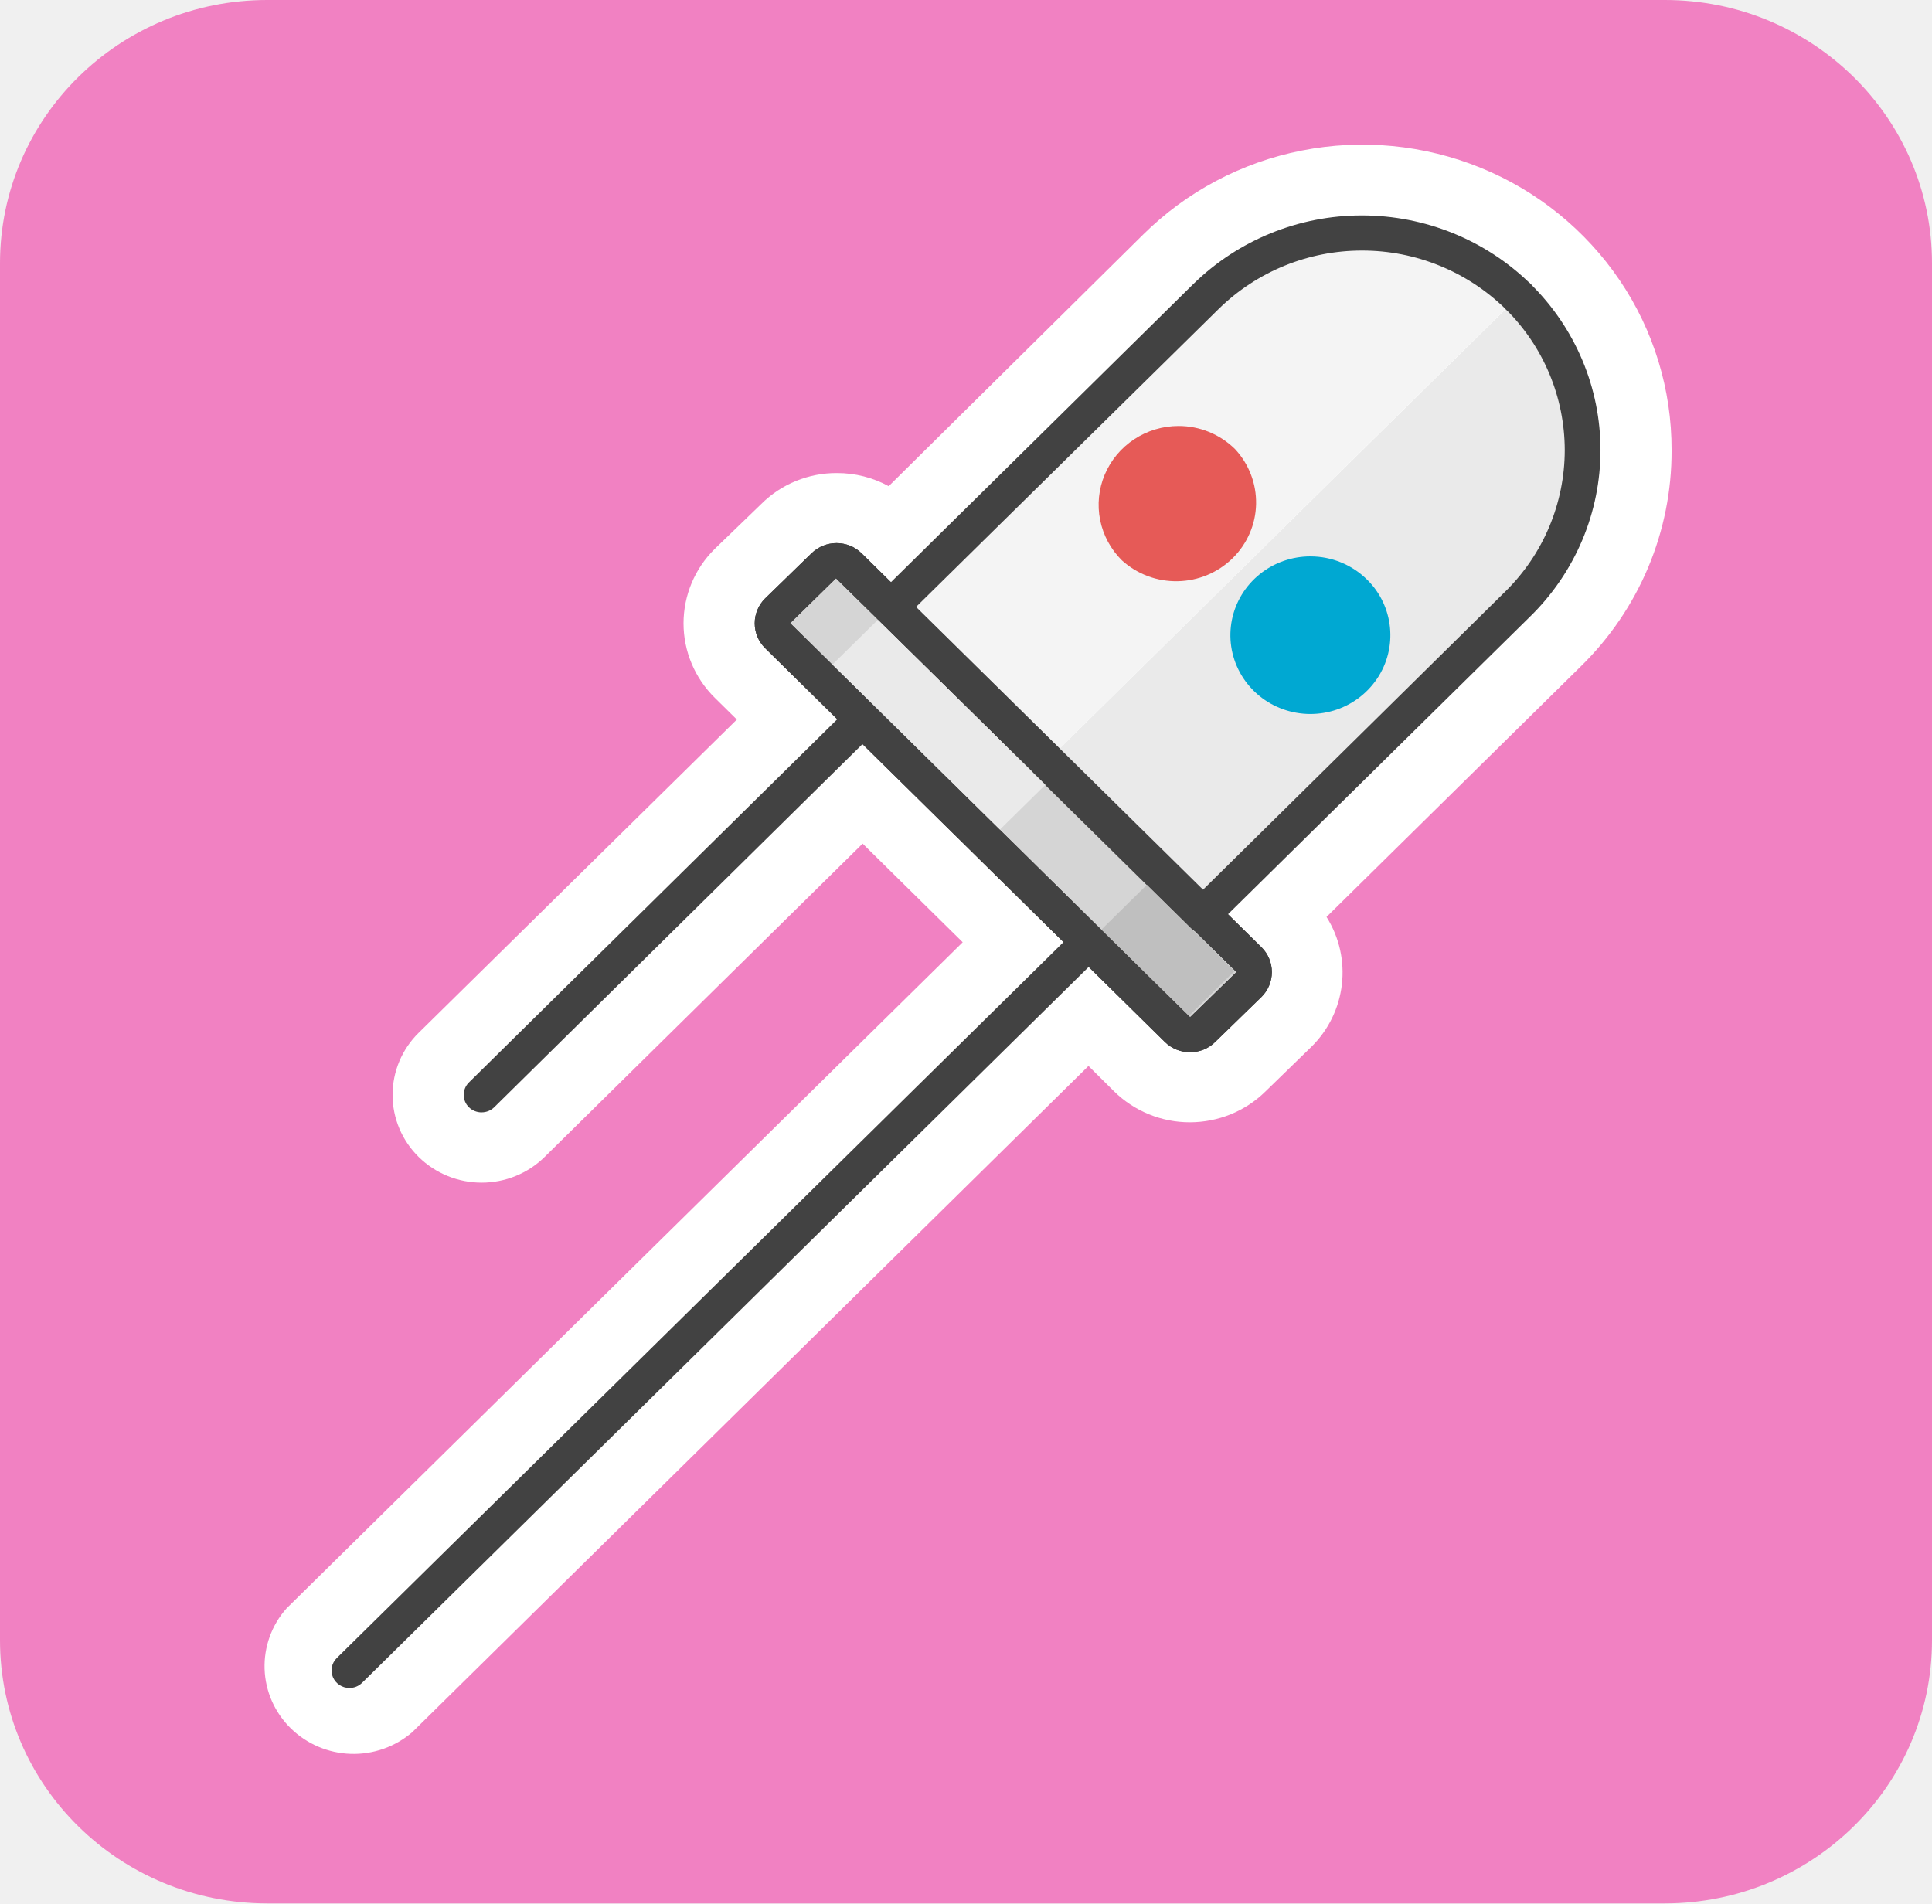
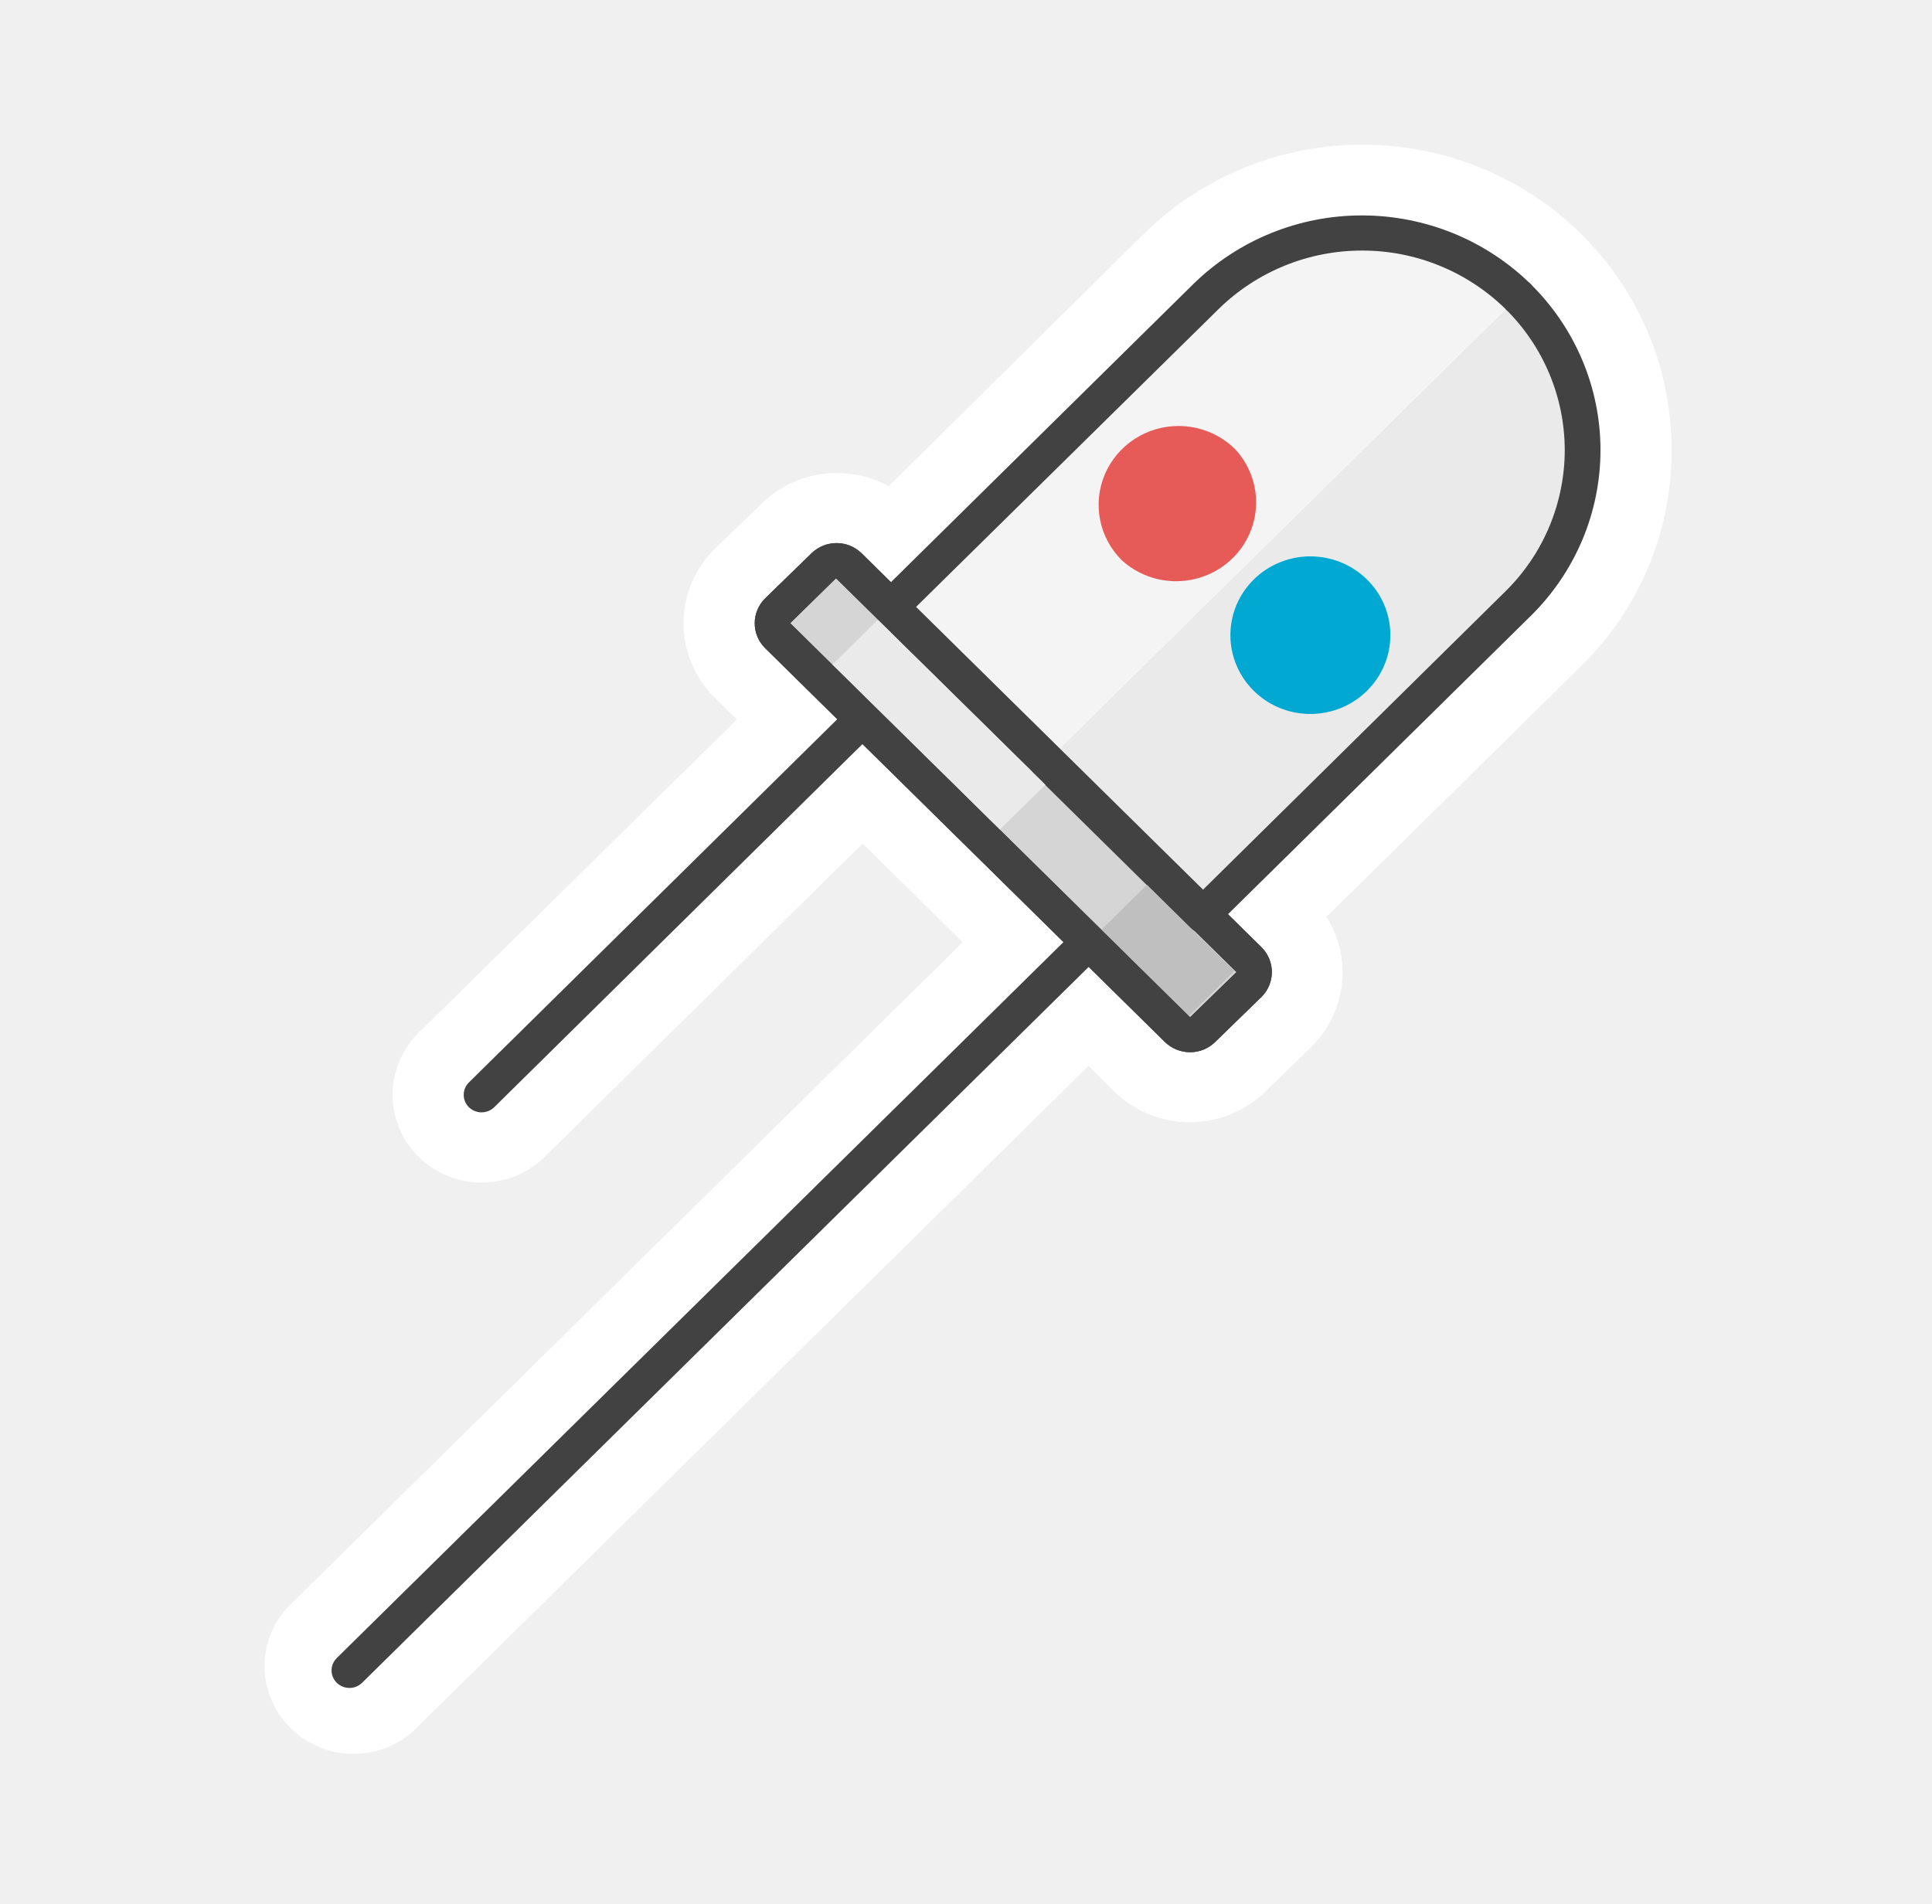
<svg xmlns="http://www.w3.org/2000/svg" width="68" height="67" fill="none">
-   <path d="M58.596 0H9.404C4.21 0 0 4.149 0 9.266v48.468C0 62.85 4.21 67 9.404 67h49.192C63.79 67 68 62.851 68 57.734V9.266C68 4.15 63.79 0 58.596 0z" fill="#F181C2" />
  <path d="M58.834 15.845A10.607 10.607 0 0057.01 9.87a10.847 10.847 0 00-4.892-3.963 11.031 11.031 0 00-6.304-.607 10.93 10.93 0 00-5.578 2.955l-8.956 8.858a3.792 3.792 0 00-1.822-.462 3.76 3.76 0 00-1.44.278c-.457.186-.872.46-1.22.807l-1.638 1.581a3.684 3.684 0 00-1.102 2.623c0 .984.396 1.927 1.102 2.623l.775.764-11.2 11.028a3.066 3.066 0 00-.918 2.184c0 .82.33 1.605.919 2.185a3.16 3.16 0 002.216.904c.832 0 1.63-.325 2.217-.904l11.193-11.029 3.522 3.471-23.8 23.45a3.061 3.061 0 00-.771 2.137c.027.783.355 1.527.918 2.08a3.158 3.158 0 002.112.902 3.163 3.163 0 002.168-.764l23.8-23.45.905.898a3.796 3.796 0 002.662 1.085c.998 0 1.956-.39 2.662-1.085l1.612-1.568a3.667 3.667 0 00.537-4.576l8.955-8.824a10.65 10.65 0 002.367-3.48c.547-1.304.827-2.7.823-4.111" fill="#fff" />
  <path d="M16.953 39.155a.64.64 0 01-.45-.181.612.612 0 010-.871l13.5-13.313a.63.63 0 01.884 0 .619.619 0 010 .878L17.395 38.974a.63.63 0 01-.442.18zm-4.659 20.261a.632.632 0 01-.577-.381.608.608 0 01.135-.671l26.024-25.641a.63.63 0 01.884 0 .619.619 0 010 .877L12.743 59.236a.633.633 0 01-.449.18z" fill="#424242" />
  <path d="M43.942 33.781L29.866 19.92a.63.63 0 00-.884 0L27.37 21.5a.619.619 0 000 .878L41.44 36.24a.637.637 0 00.89 0l1.612-1.588a.625.625 0 000-.87z" fill="#D5D5D5" />
  <path d="M41.888 37.038a1.267 1.267 0 01-.89-.362l-14.07-13.863a1.23 1.23 0 010-1.748l1.632-1.588a1.264 1.264 0 011.768 0l14.076 13.869a1.23 1.23 0 010 1.742l-1.632 1.588a1.246 1.246 0 01-.884.362zM29.424 20.355l-1.612 1.58 14.076 13.87 1.632-1.588-14.096-13.862z" fill="#424242" />
  <path d="M53.428 10.439a7.638 7.638 0 011.683 2.48 7.548 7.548 0 010 5.853 7.638 7.638 0 01-1.683 2.48L42.323 32.194 36.836 26.8l16.592-16.348" fill="#EAEAEA" />
  <path d="M42.323 32.83a.63.63 0 01-.442-.18l-5.487-5.408a.618.618 0 01.442-1.058.63.63 0 01.442.18l5.045 4.972 10.663-10.52a6.983 6.983 0 002.088-4.97 6.983 6.983 0 00-2.088-4.972.618.618 0 01.442-1.058.63.63 0 01.442.18 8.25 8.25 0 011.822 2.681 8.15 8.15 0 010 6.33 8.25 8.25 0 01-1.822 2.68L42.765 32.63a.619.619 0 01-.442.201z" fill="#424242" />
  <path d="M36.836 26.8l-5.488-5.427 11.104-10.934A7.767 7.767 0 0144.97 8.78a7.86 7.86 0 015.94 0 7.767 7.767 0 012.518 1.658L36.836 26.8z" fill="#F4F4F4" />
  <path d="M36.836 27.403a.626.626 0 01-.442-.18l-5.488-5.415a.612.612 0 010-.87L42.004 9.995a8.476 8.476 0 015.933-2.412c2.223 0 4.356.867 5.933 2.412a.619.619 0 01-.442 1.058.63.63 0 01-.442-.18A7.201 7.201 0 0047.94 8.82a7.202 7.202 0 00-5.046 2.055L32.232 21.373l5.046 4.971a.619.619 0 01-.442 1.059z" fill="#424242" />
  <path d="M30.9 21.814l-1.606 1.583 5.895 5.808 1.606-1.582-5.895-5.809z" fill="#EAEAEA" />
  <path d="M40.367 31.144l-1.606 1.582 3.081 3.038 1.607-1.582-3.082-3.038z" fill="#BFBFBF" />
  <path d="M41.888 37.038a1.267 1.267 0 01-.89-.362l-14.07-13.863a1.23 1.23 0 010-1.748l1.632-1.588a1.264 1.264 0 011.768 0l14.076 13.869a1.23 1.23 0 010 1.742l-1.632 1.588a1.246 1.246 0 01-.884.362zM29.424 20.355l-1.612 1.58 14.076 13.87 1.632-1.588-14.096-13.862z" fill="#424242" />
  <path d="M41.48 14.995c-.556 0-1.1.163-1.561.468a2.783 2.783 0 00-1.036 1.242 2.736 2.736 0 00-.162 1.6 2.76 2.76 0 00.767 1.42 2.839 2.839 0 001.965.733 2.835 2.835 0 001.933-.811c.514-.507.81-1.19.824-1.905a2.751 2.751 0 00-.744-1.937 2.824 2.824 0 00-1.986-.81z" fill="#E65A57" />
  <path d="M46.124 19.584c-.651 0-1.283.221-1.787.628-.504.407-.85.973-.977 1.603s-.03 1.283.278 1.85a2.8 2.8 0 001.405 1.255 2.854 2.854 0 001.896.092 2.812 2.812 0 001.523-1.114 2.742 2.742 0 00-.352-3.503 2.83 2.83 0 00-1.986-.81z" fill="#00A8D2" />
</svg>
